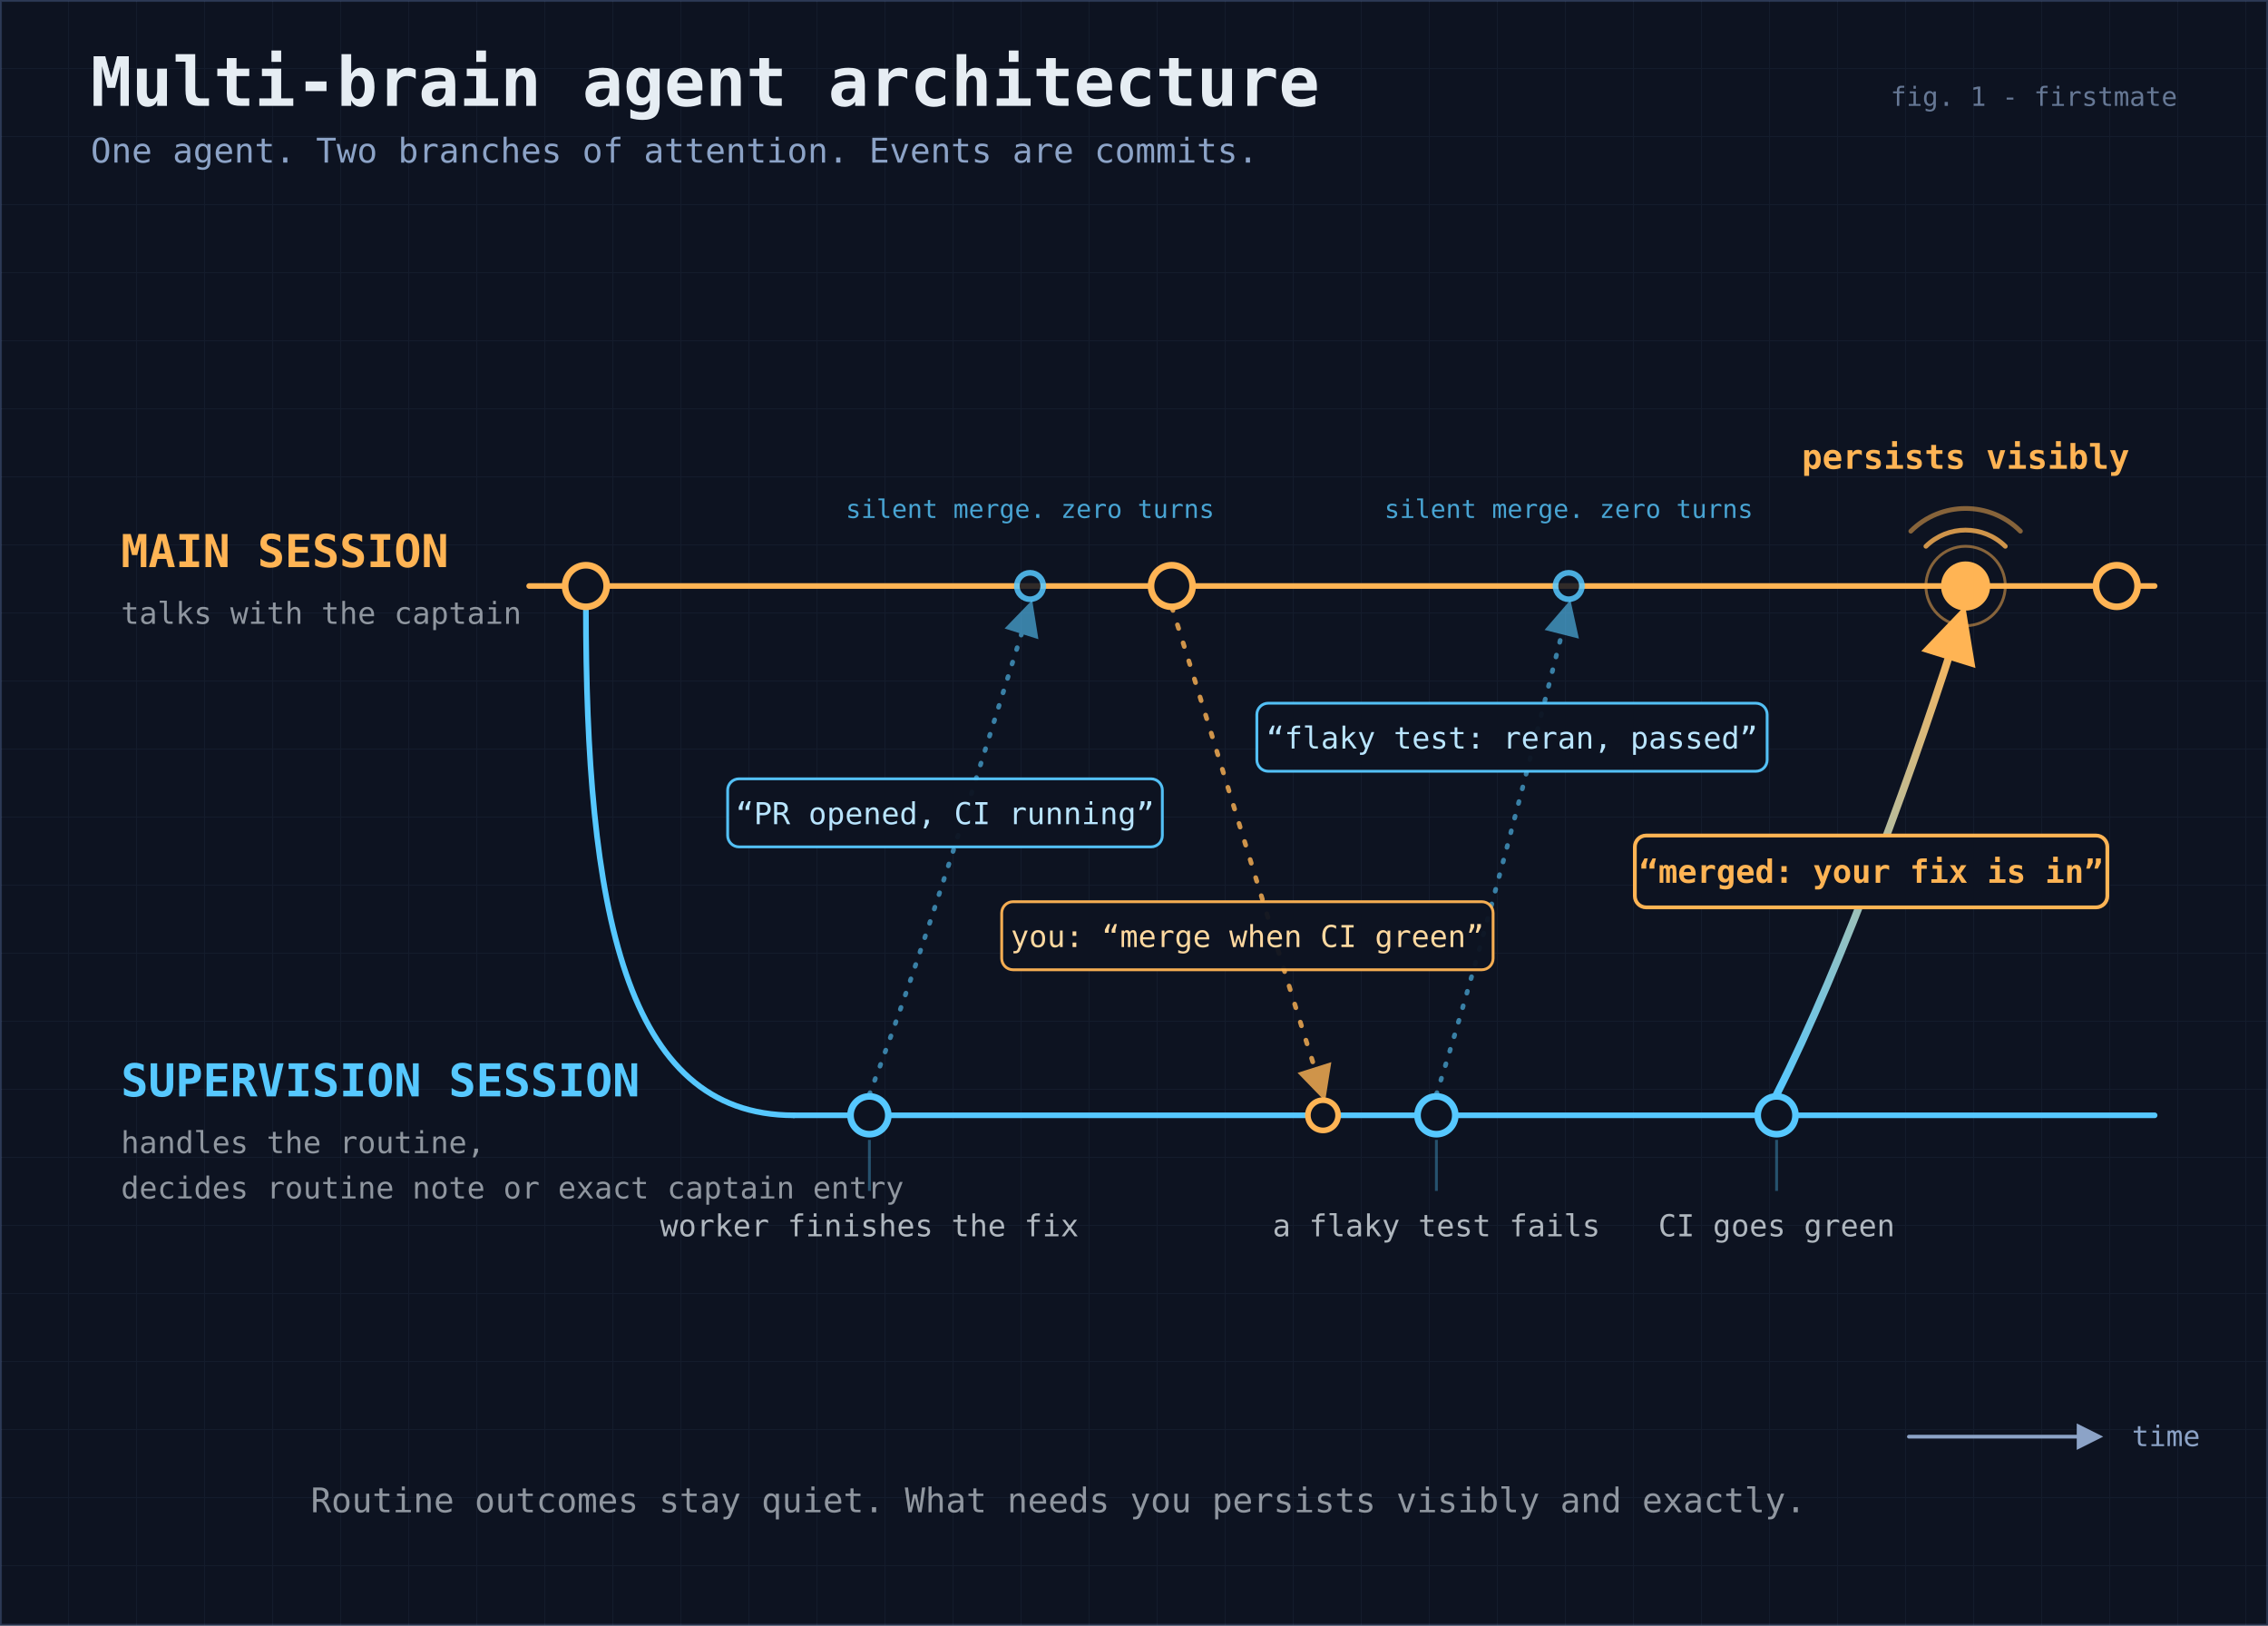
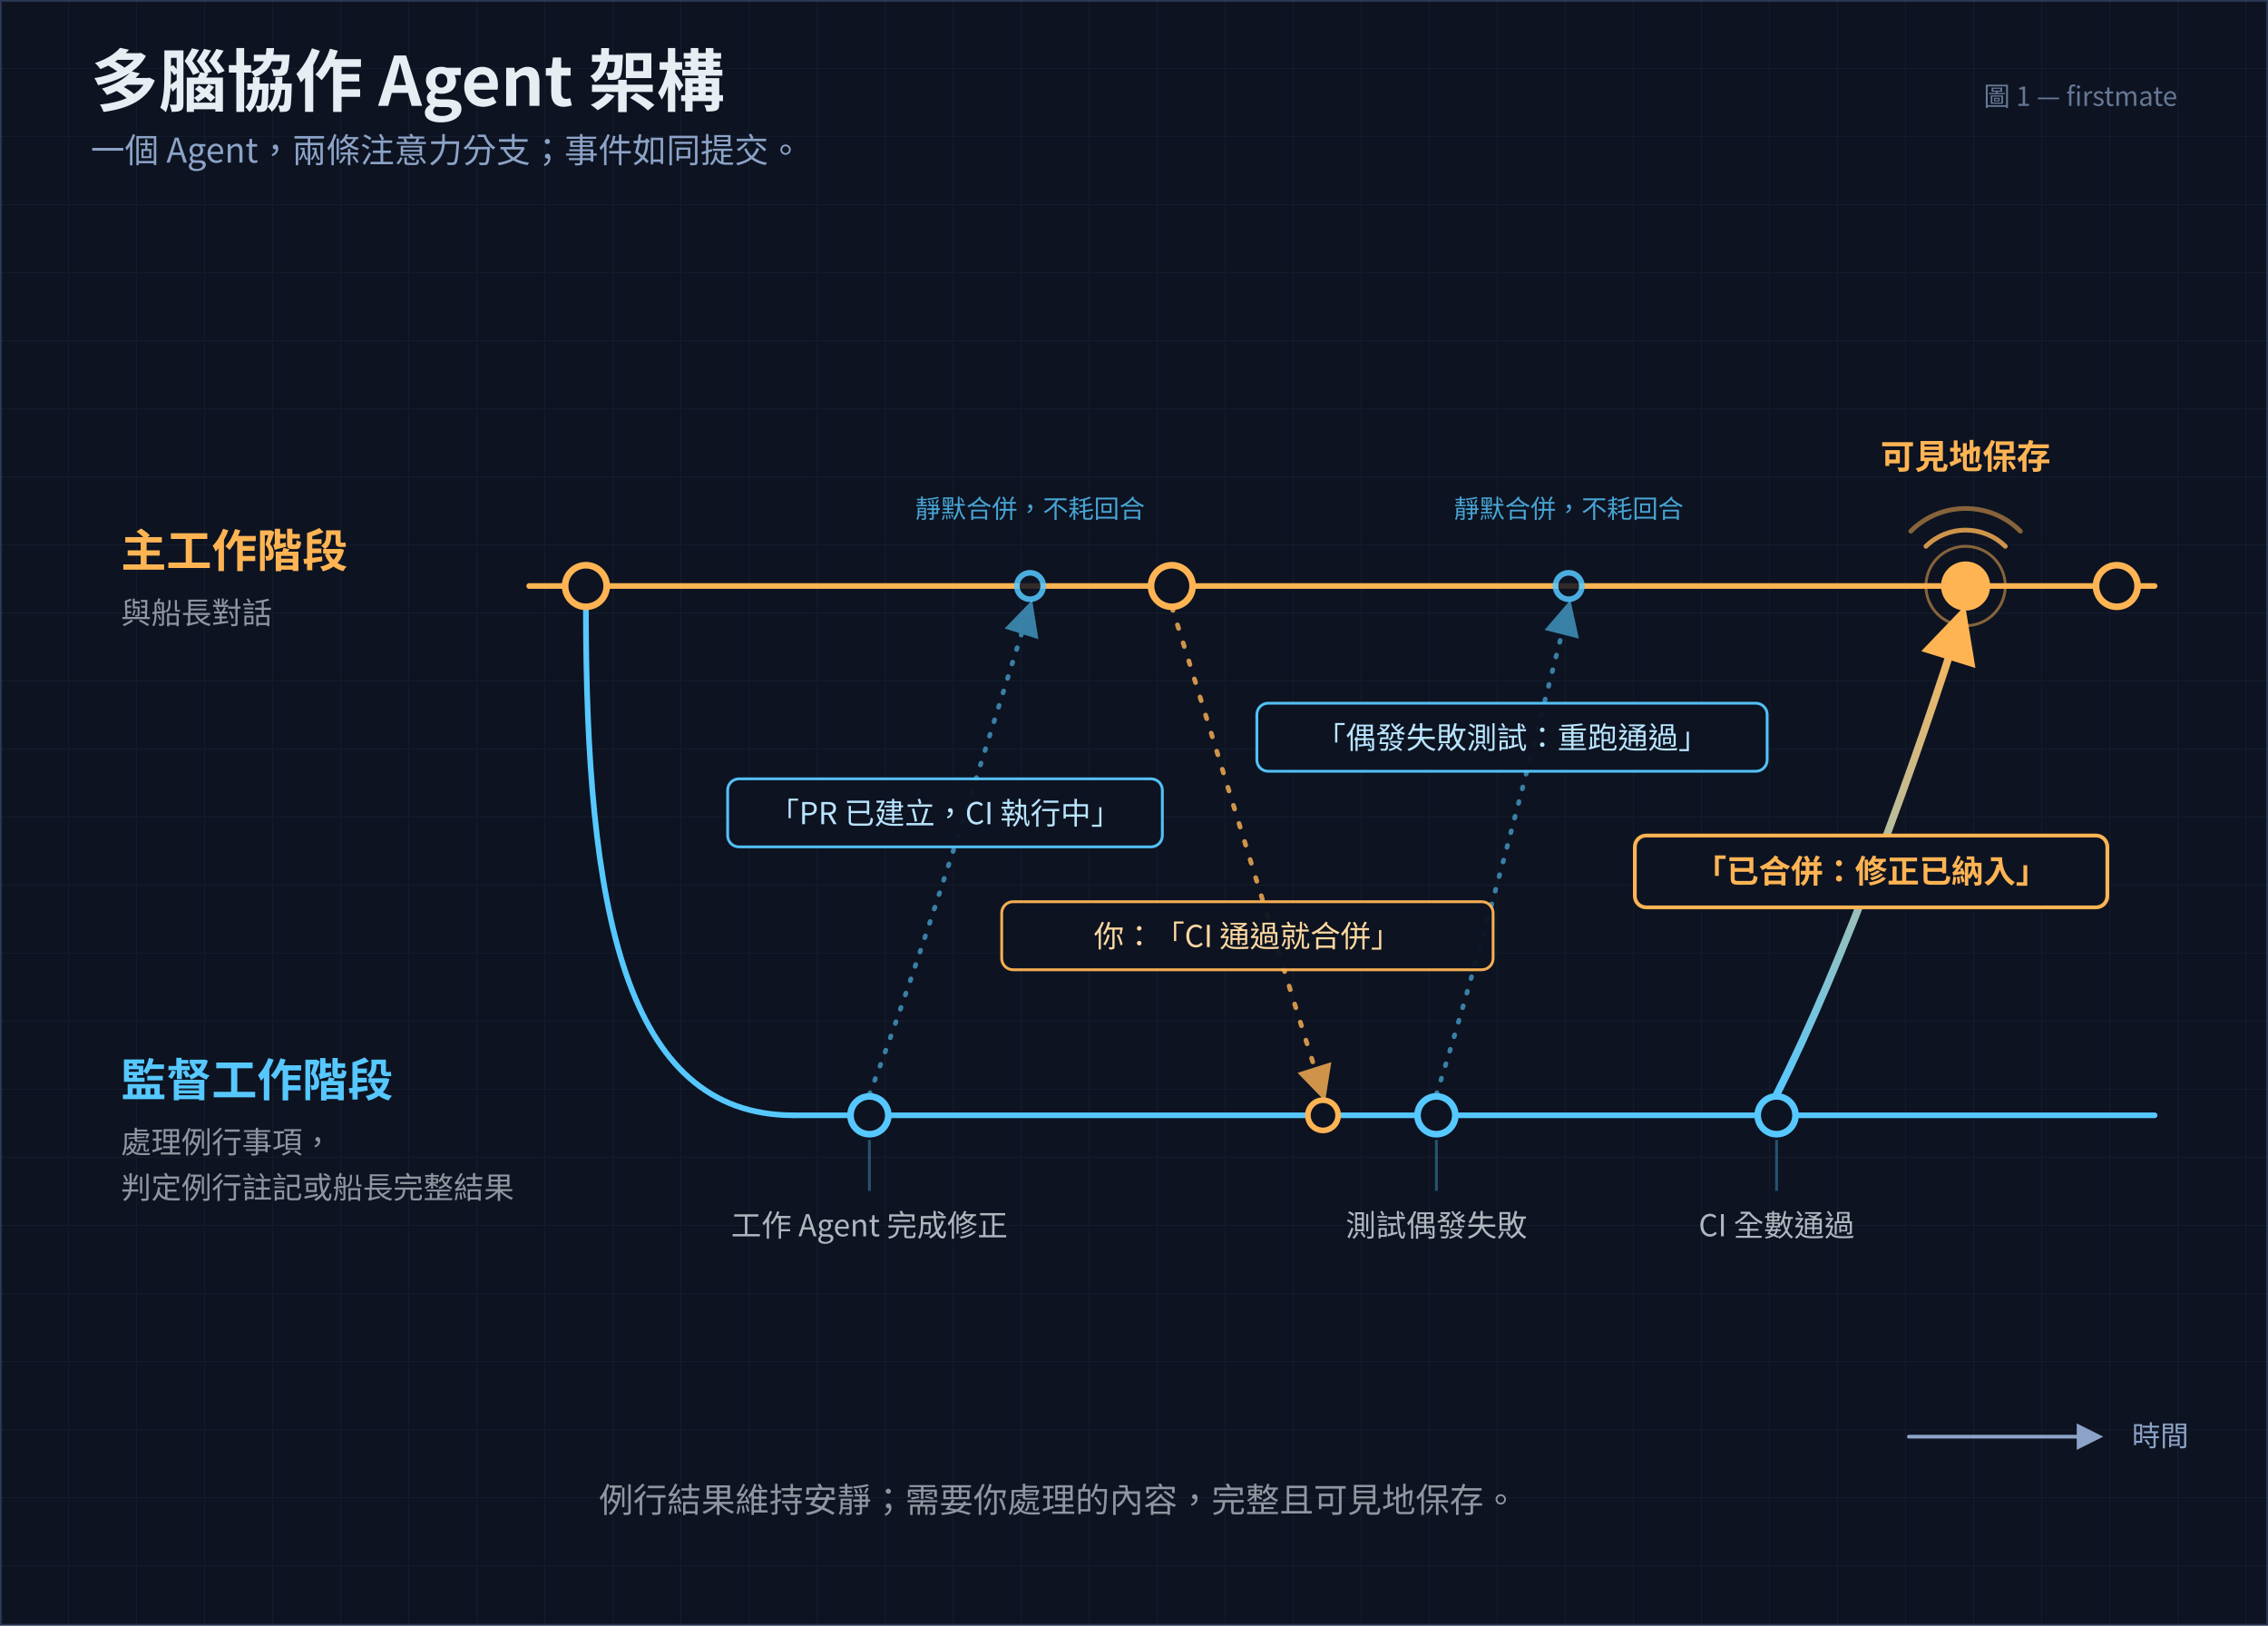
<svg xmlns="http://www.w3.org/2000/svg" viewBox="0 0 1200 860" width="1200" height="860" role="img" aria-labelledby="poster-title poster-desc">
  <defs>
    <pattern id="poster-grid" width="36" height="36" patternUnits="userSpaceOnUse">
      <path d="M 36 0 L 0 0 0 36" fill="none" stroke="#8CAAE6" stroke-opacity="0.06" stroke-width="1" />
    </pattern>
  </defs>
  <rect width="1200" height="860" fill="#0D1321" />
  <rect width="1200" height="860" fill="url(#poster-grid)" />
  <rect x="0.5" y="0.5" width="1199" height="859" fill="none" stroke="#94B4FF" stroke-opacity="0.20" stroke-width="1" />
-   <g font-family="ui-monospace, SFMono-Regular, Menlo, Consolas, monospace">
-     <text x="48" y="56" fill="#E6EDF3" font-size="36" font-weight="700">Multi-brain agent architecture</text>
-     <text x="48" y="86" fill="#8CA3C7" font-size="18">One agent. Two branches of attention. Events are commits.</text>
-     <text x="1152" y="56" text-anchor="end" fill="#8CA3C7" fill-opacity="0.7" font-size="14">fig. 1 - firstmate</text>
+   <g font-family="Noto Sans CJK TC, Microsoft JhengHei, PingFang TC, ui-monospace, monospace">
+     <text x="48" y="56" fill="#E6EDF3" font-size="36" font-weight="700">多腦協作 Agent 架構</text>
+     <text x="48" y="86" fill="#8CA3C7" font-size="18">一個 Agent，兩條注意力分支；事件如同提交。</text>
+     <text x="1152" y="56" text-anchor="end" fill="#8CA3C7" fill-opacity="0.7" font-size="14">圖 1 — firstmate</text>
  </g>
-   <g transform="translate(0 100)" font-family="ui-monospace, SFMono-Regular, Menlo, Consolas, monospace">
+   <g transform="translate(0 100)" font-family="Noto Sans CJK TC, Microsoft JhengHei, PingFang TC, ui-monospace, monospace">
    <defs>
      <marker id="ah-cyan" viewBox="0 0 10 10" refX="8" refY="5" markerWidth="7.5" markerHeight="7.5" orient="auto-start-reverse">
        <path d="M 0 0 L 10 5 L 0 10 z" fill="#56C8FF" />
      </marker>
      <marker id="ah-amber" viewBox="0 0 10 10" refX="8" refY="5" markerWidth="7.5" markerHeight="7.5" orient="auto-start-reverse">
        <path d="M 0 0 L 10 5 L 0 10 z" fill="#FFB454" />
      </marker>
      <marker id="ah-time" viewBox="0 0 10 10" refX="8" refY="5" markerWidth="7" markerHeight="7" orient="auto-start-reverse">
        <path d="M 0 0 L 10 5 L 0 10 z" fill="#8CA3C7" />
      </marker>
      <linearGradient id="merge-up" x1="0" y1="1" x2="1" y2="0">
        <stop offset="0" stop-color="#56C8FF" />
        <stop offset="1" stop-color="#FFB454" />
      </linearGradient>
    </defs>
    <line x1="280" y1="210" x2="1140" y2="210" stroke="#FFB454" stroke-width="3" stroke-linecap="round" />
    <path d="M 310 221 C 310 380, 330 490, 420 490" fill="none" stroke="#56C8FF" stroke-width="3" stroke-linecap="round" />
    <line x1="420" y1="490" x2="1140" y2="490" stroke="#56C8FF" stroke-width="3" stroke-linecap="round" />
-     <text x="64" y="200" fill="#FFB454" font-size="24" font-weight="700">MAIN SESSION</text>
-     <text x="64" y="230" fill="#E6EDF3" opacity="0.6" font-size="16">talks with the captain</text>
-     <text x="64" y="480" fill="#56C8FF" font-size="24" font-weight="700">SUPERVISION SESSION</text>
-     <text x="64" y="510" fill="#E6EDF3" opacity="0.6" font-size="16">handles the routine,</text>
-     <text x="64" y="534" fill="#E6EDF3" opacity="0.6" font-size="16">decides routine note or exact captain entry</text>
+     <text x="64" y="200" fill="#FFB454" font-size="24" font-weight="700">主工作階段</text>
+     <text x="64" y="230" fill="#E6EDF3" opacity="0.6" font-size="16">與船長對話</text>
+     <text x="64" y="480" fill="#56C8FF" font-size="24" font-weight="700">監督工作階段</text>
+     <text x="64" y="510" fill="#E6EDF3" opacity="0.6" font-size="16">處理例行事項，</text>
+     <text x="64" y="534" fill="#E6EDF3" opacity="0.6" font-size="16">判定例行註記或船長完整結果</text>
    <path id="arc-quiet-1" d="M 460 479 C 490 400, 520 300, 545 221" fill="none" stroke="#56C8FF" stroke-width="2.5" stroke-dasharray="1 7" stroke-linecap="round" opacity="0.6" marker-end="url(#ah-cyan)" />
    <path id="arc-cherry" d="M 620 221 C 645 300, 675 400, 700 479" fill="none" stroke="#FFB454" stroke-width="2.5" stroke-dasharray="2 8" stroke-linecap="round" opacity="0.8" marker-end="url(#ah-amber)" />
    <path id="arc-quiet-2" d="M 760 479 C 785 400, 810 300, 830 221" fill="none" stroke="#56C8FF" stroke-width="2.5" stroke-dasharray="1 7" stroke-linecap="round" opacity="0.6" marker-end="url(#ah-cyan)" />
    <path id="arc-wake" d="M 940 479 C 975 410, 1015 300, 1038 226" fill="none" stroke="url(#merge-up)" stroke-width="4" stroke-linecap="round" marker-end="url(#ah-amber)" />
    <g id="chip-quiet-1">
      <rect x="385" y="312" width="230" height="36" rx="6" fill="#0D1321" stroke="#56C8FF" stroke-width="1.5" opacity="0.95" />
-       <text x="500" y="336" text-anchor="middle" fill="#B9E5FF" font-size="16">“PR opened, CI running”</text>
+       <text x="500" y="336" text-anchor="middle" fill="#B9E5FF" font-size="16">「PR 已建立，CI 執行中」</text>
    </g>
    <g id="chip-cherry">
      <rect x="530" y="377" width="260" height="36" rx="6" fill="#0D1321" stroke="#FFB454" stroke-width="1.5" opacity="0.95" />
-       <text x="660" y="401" text-anchor="middle" fill="#FFD9A0" font-size="16">you: “merge when CI green”</text>
+       <text x="660" y="401" text-anchor="middle" fill="#FFD9A0" font-size="16">你：「CI 通過就合併」</text>
    </g>
    <g id="chip-quiet-2">
      <rect x="665" y="272" width="270" height="36" rx="6" fill="#0D1321" stroke="#56C8FF" stroke-width="1.5" opacity="0.95" />
-       <text x="800" y="296" text-anchor="middle" fill="#B9E5FF" font-size="16">“flaky test: reran, passed”</text>
+       <text x="800" y="296" text-anchor="middle" fill="#B9E5FF" font-size="16">「偶發失敗測試：重跑通過」</text>
    </g>
    <g id="chip-wake">
      <rect x="865" y="342" width="250" height="38" rx="6" fill="#0D1321" stroke="#FFB454" stroke-width="2" />
-       <text x="990" y="367" text-anchor="middle" fill="#FFB454" font-size="17" font-weight="600">“merged: your fix is in”</text>
+       <text x="990" y="367" text-anchor="middle" fill="#FFB454" font-size="17" font-weight="600">「已合併：修正已納入」</text>
    </g>
    <g id="main-commits">
      <circle cx="310" cy="210" r="11" fill="#0D1321" stroke="#FFB454" stroke-width="3.5" />
      <circle cx="620" cy="210" r="11" fill="#0D1321" stroke="#FFB454" stroke-width="3.5" />
      <circle cx="1120" cy="210" r="11" fill="#0D1321" stroke="#FFB454" stroke-width="3.5" />
    </g>
    <g id="silent-landings">
      <circle cx="545" cy="210" r="7" fill="#0D1321" stroke="#56C8FF" stroke-width="3" opacity="0.85" />
      <circle cx="830" cy="210" r="7" fill="#0D1321" stroke="#56C8FF" stroke-width="3" opacity="0.85" />
    </g>
-     <text x="545" y="174" text-anchor="middle" fill="#56C8FF" opacity="0.8" font-size="13.5">silent merge. zero turns</text>
-     <text x="830" y="174" text-anchor="middle" fill="#56C8FF" opacity="0.8" font-size="13.5">silent merge. zero turns</text>
+     <text x="545" y="174" text-anchor="middle" fill="#56C8FF" opacity="0.8" font-size="13.5">靜默合併，不耗回合</text>
+     <text x="830" y="174" text-anchor="middle" fill="#56C8FF" opacity="0.8" font-size="13.5">靜默合併，不耗回合</text>
    <g id="merge-commit">
      <circle cx="1040" cy="210" r="13" fill="#FFB454" />
      <circle cx="1040" cy="210" r="21" fill="none" stroke="#FFB454" stroke-width="1.5" opacity="0.5" />
      <path d="M 1019 189 A 30 30 0 0 1 1061 189" fill="none" stroke="#FFB454" stroke-width="2.5" stroke-linecap="round" opacity="0.8" />
      <path d="M 1011 181 A 41 41 0 0 1 1069 181" fill="none" stroke="#FFB454" stroke-width="2.5" stroke-linecap="round" opacity="0.5" />
    </g>
-     <text x="1040" y="148" text-anchor="middle" fill="#FFB454" font-size="18" font-weight="700">persists visibly</text>
+     <text x="1040" y="148" text-anchor="middle" fill="#FFB454" font-size="18" font-weight="700">可見地保存</text>
    <g id="branch-commits">
      <circle cx="460" cy="490" r="10" fill="#0D1321" stroke="#56C8FF" stroke-width="3.5" />
      <circle cx="760" cy="490" r="10" fill="#0D1321" stroke="#56C8FF" stroke-width="3.5" />
      <circle cx="940" cy="490" r="10" fill="#0D1321" stroke="#56C8FF" stroke-width="3.5" />
    </g>
    <circle cx="700" cy="490" r="8" fill="#0D1321" stroke="#FFB454" stroke-width="3" />
    <line x1="460" y1="503" x2="460" y2="530" stroke="#56C8FF" stroke-width="1.5" opacity="0.35" />
-     <text x="460" y="554" text-anchor="middle" fill="#E6EDF3" opacity="0.75" font-size="16">worker finishes the fix</text>
+     <text x="460" y="554" text-anchor="middle" fill="#E6EDF3" opacity="0.75" font-size="16">工作 Agent 完成修正</text>
    <line x1="760" y1="503" x2="760" y2="530" stroke="#56C8FF" stroke-width="1.5" opacity="0.35" />
-     <text x="760" y="554" text-anchor="middle" fill="#E6EDF3" opacity="0.75" font-size="16">a flaky test fails</text>
+     <text x="760" y="554" text-anchor="middle" fill="#E6EDF3" opacity="0.75" font-size="16">測試偶發失敗</text>
    <line x1="940" y1="503" x2="940" y2="530" stroke="#56C8FF" stroke-width="1.5" opacity="0.35" />
-     <text x="940" y="554" text-anchor="middle" fill="#E6EDF3" opacity="0.75" font-size="16">CI goes green</text>
+     <text x="940" y="554" text-anchor="middle" fill="#E6EDF3" opacity="0.75" font-size="16">CI 全數通過</text>
    <line x1="1010" y1="660" x2="1110" y2="660" stroke="#8CA3C7" stroke-width="2" stroke-linecap="round" marker-end="url(#ah-time)" />
-     <text x="1128" y="665" fill="#8CA3C7" font-size="15">time</text>
-     <text x="560" y="700" text-anchor="middle" fill="#E6EDF3" opacity="0.6" font-size="18">Routine outcomes stay quiet. What needs you persists visibly and exactly.</text>
+     <text x="1128" y="665" fill="#8CA3C7" font-size="15">時間</text>
+     <text x="560" y="700" text-anchor="middle" fill="#E6EDF3" opacity="0.6" font-size="18">例行結果維持安靜；需要你處理的內容，完整且可見地保存。</text>
  </g>
</svg>
